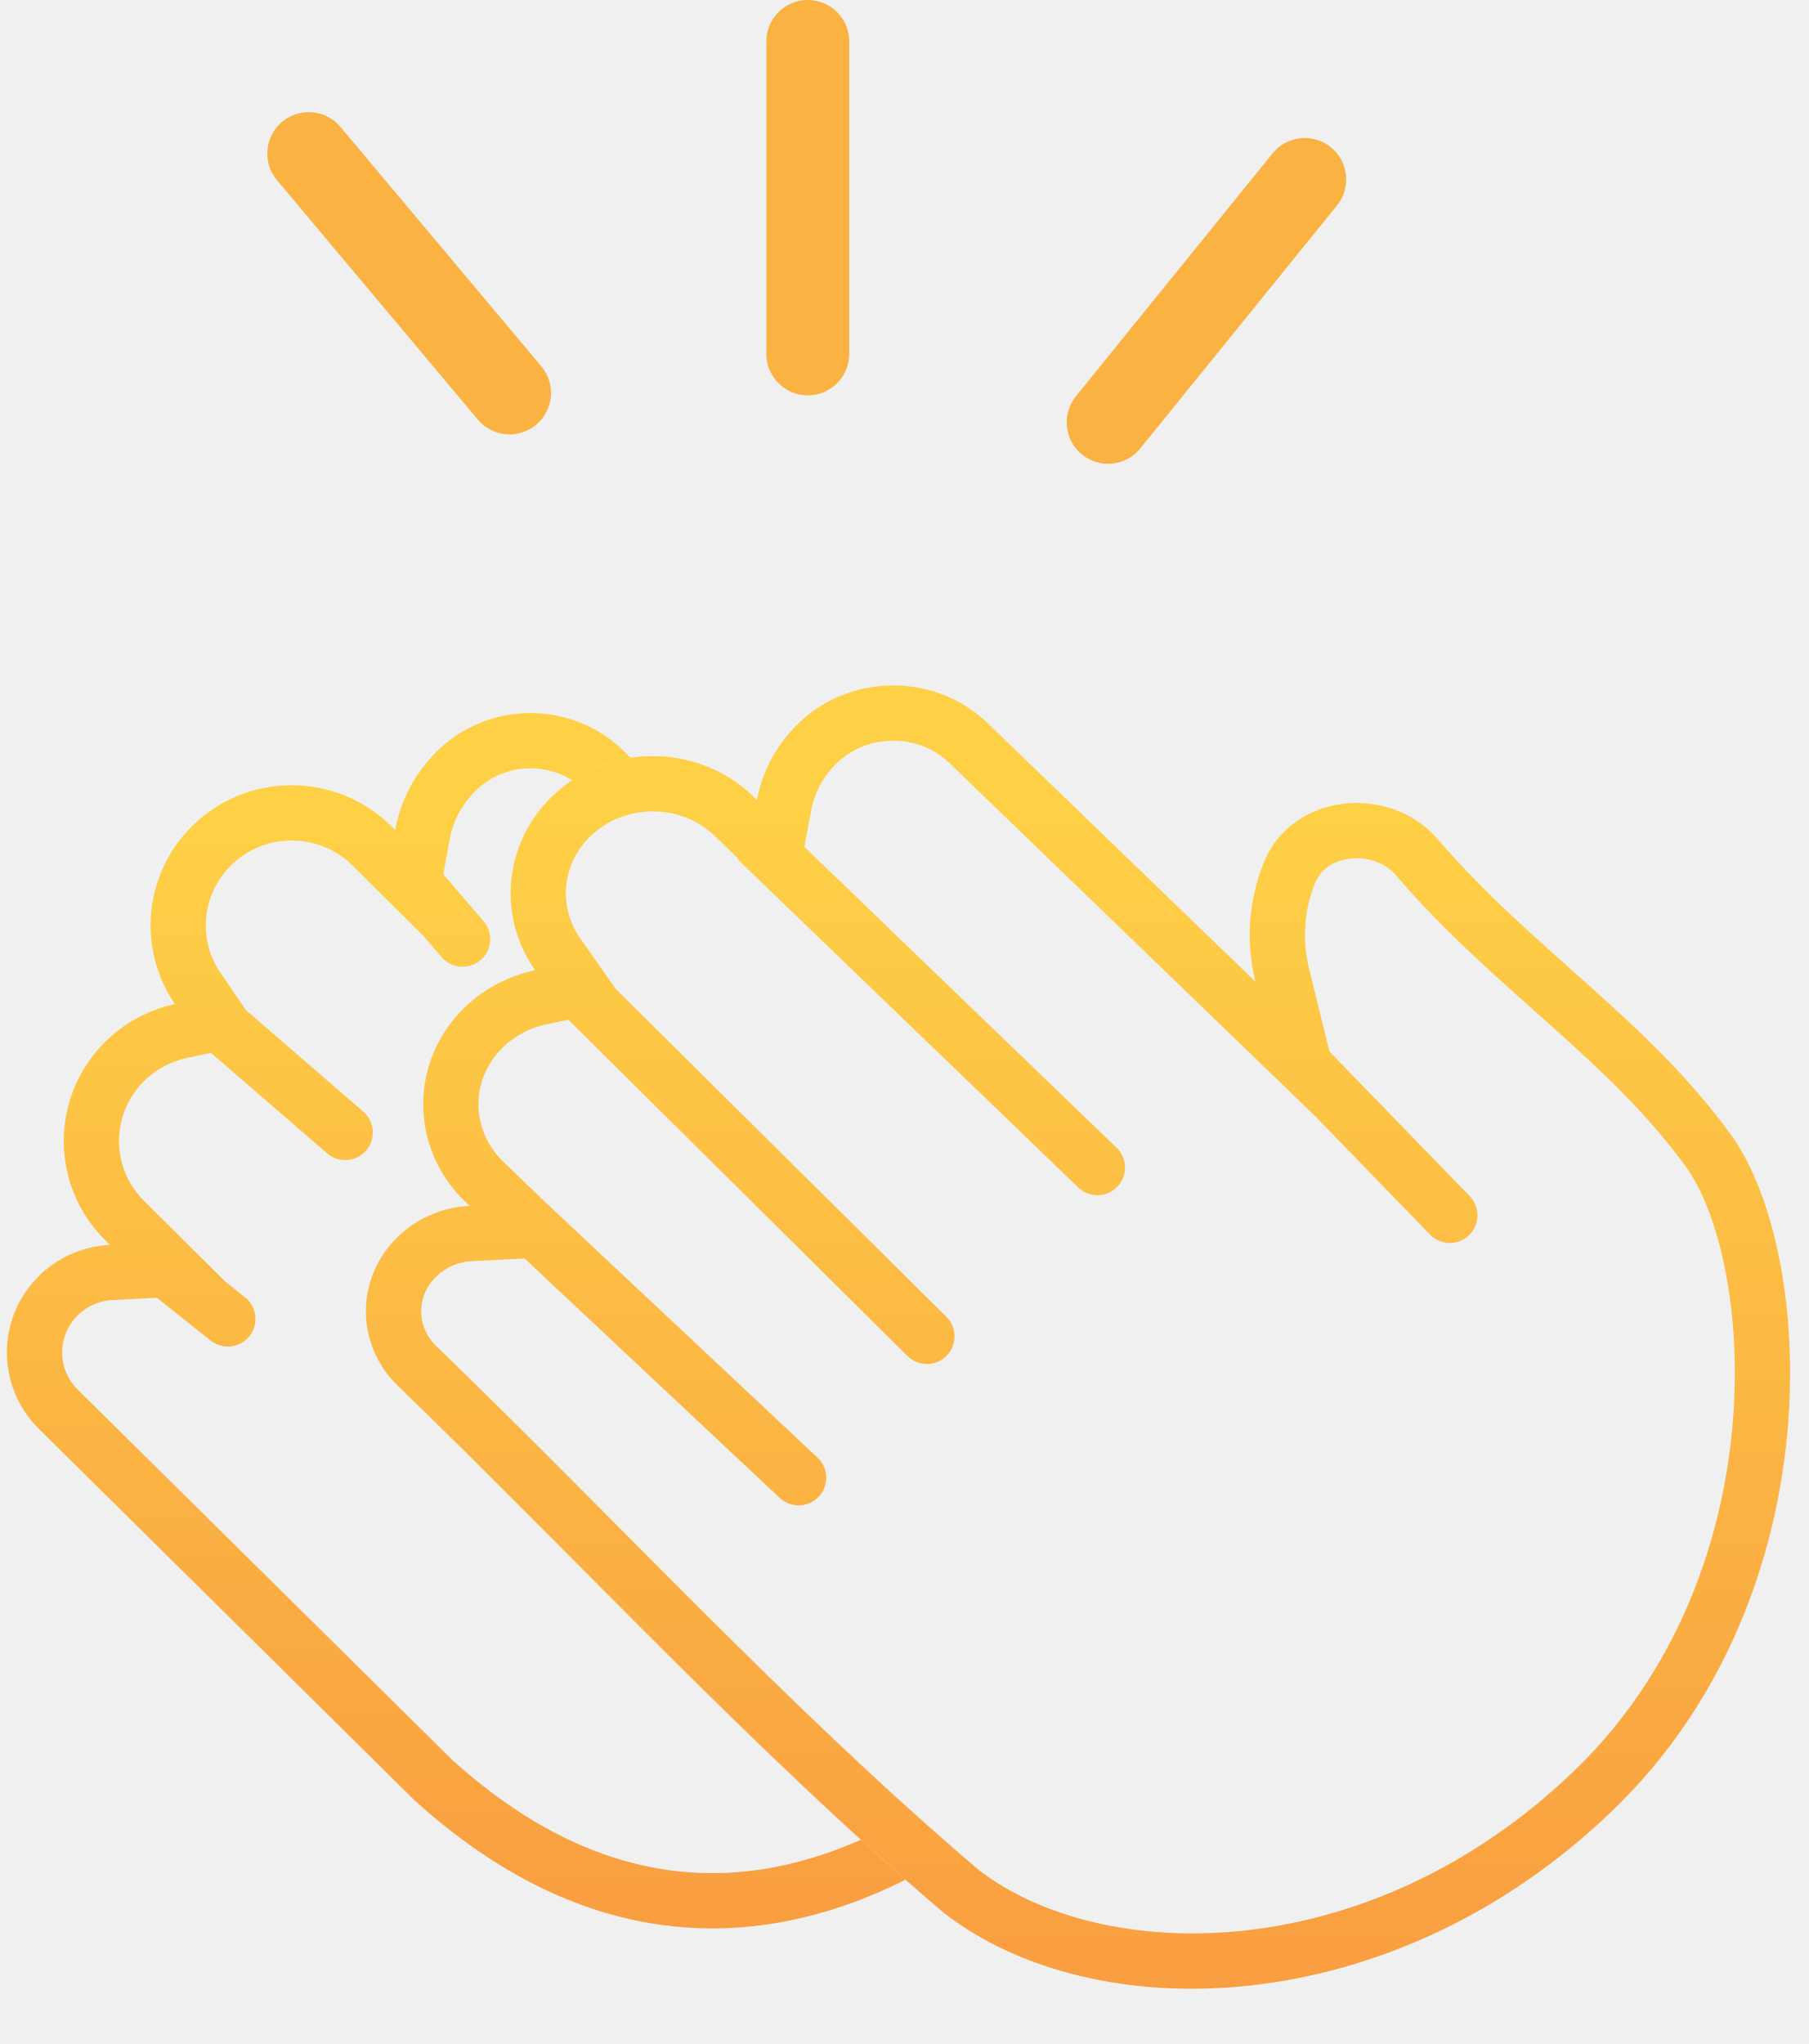
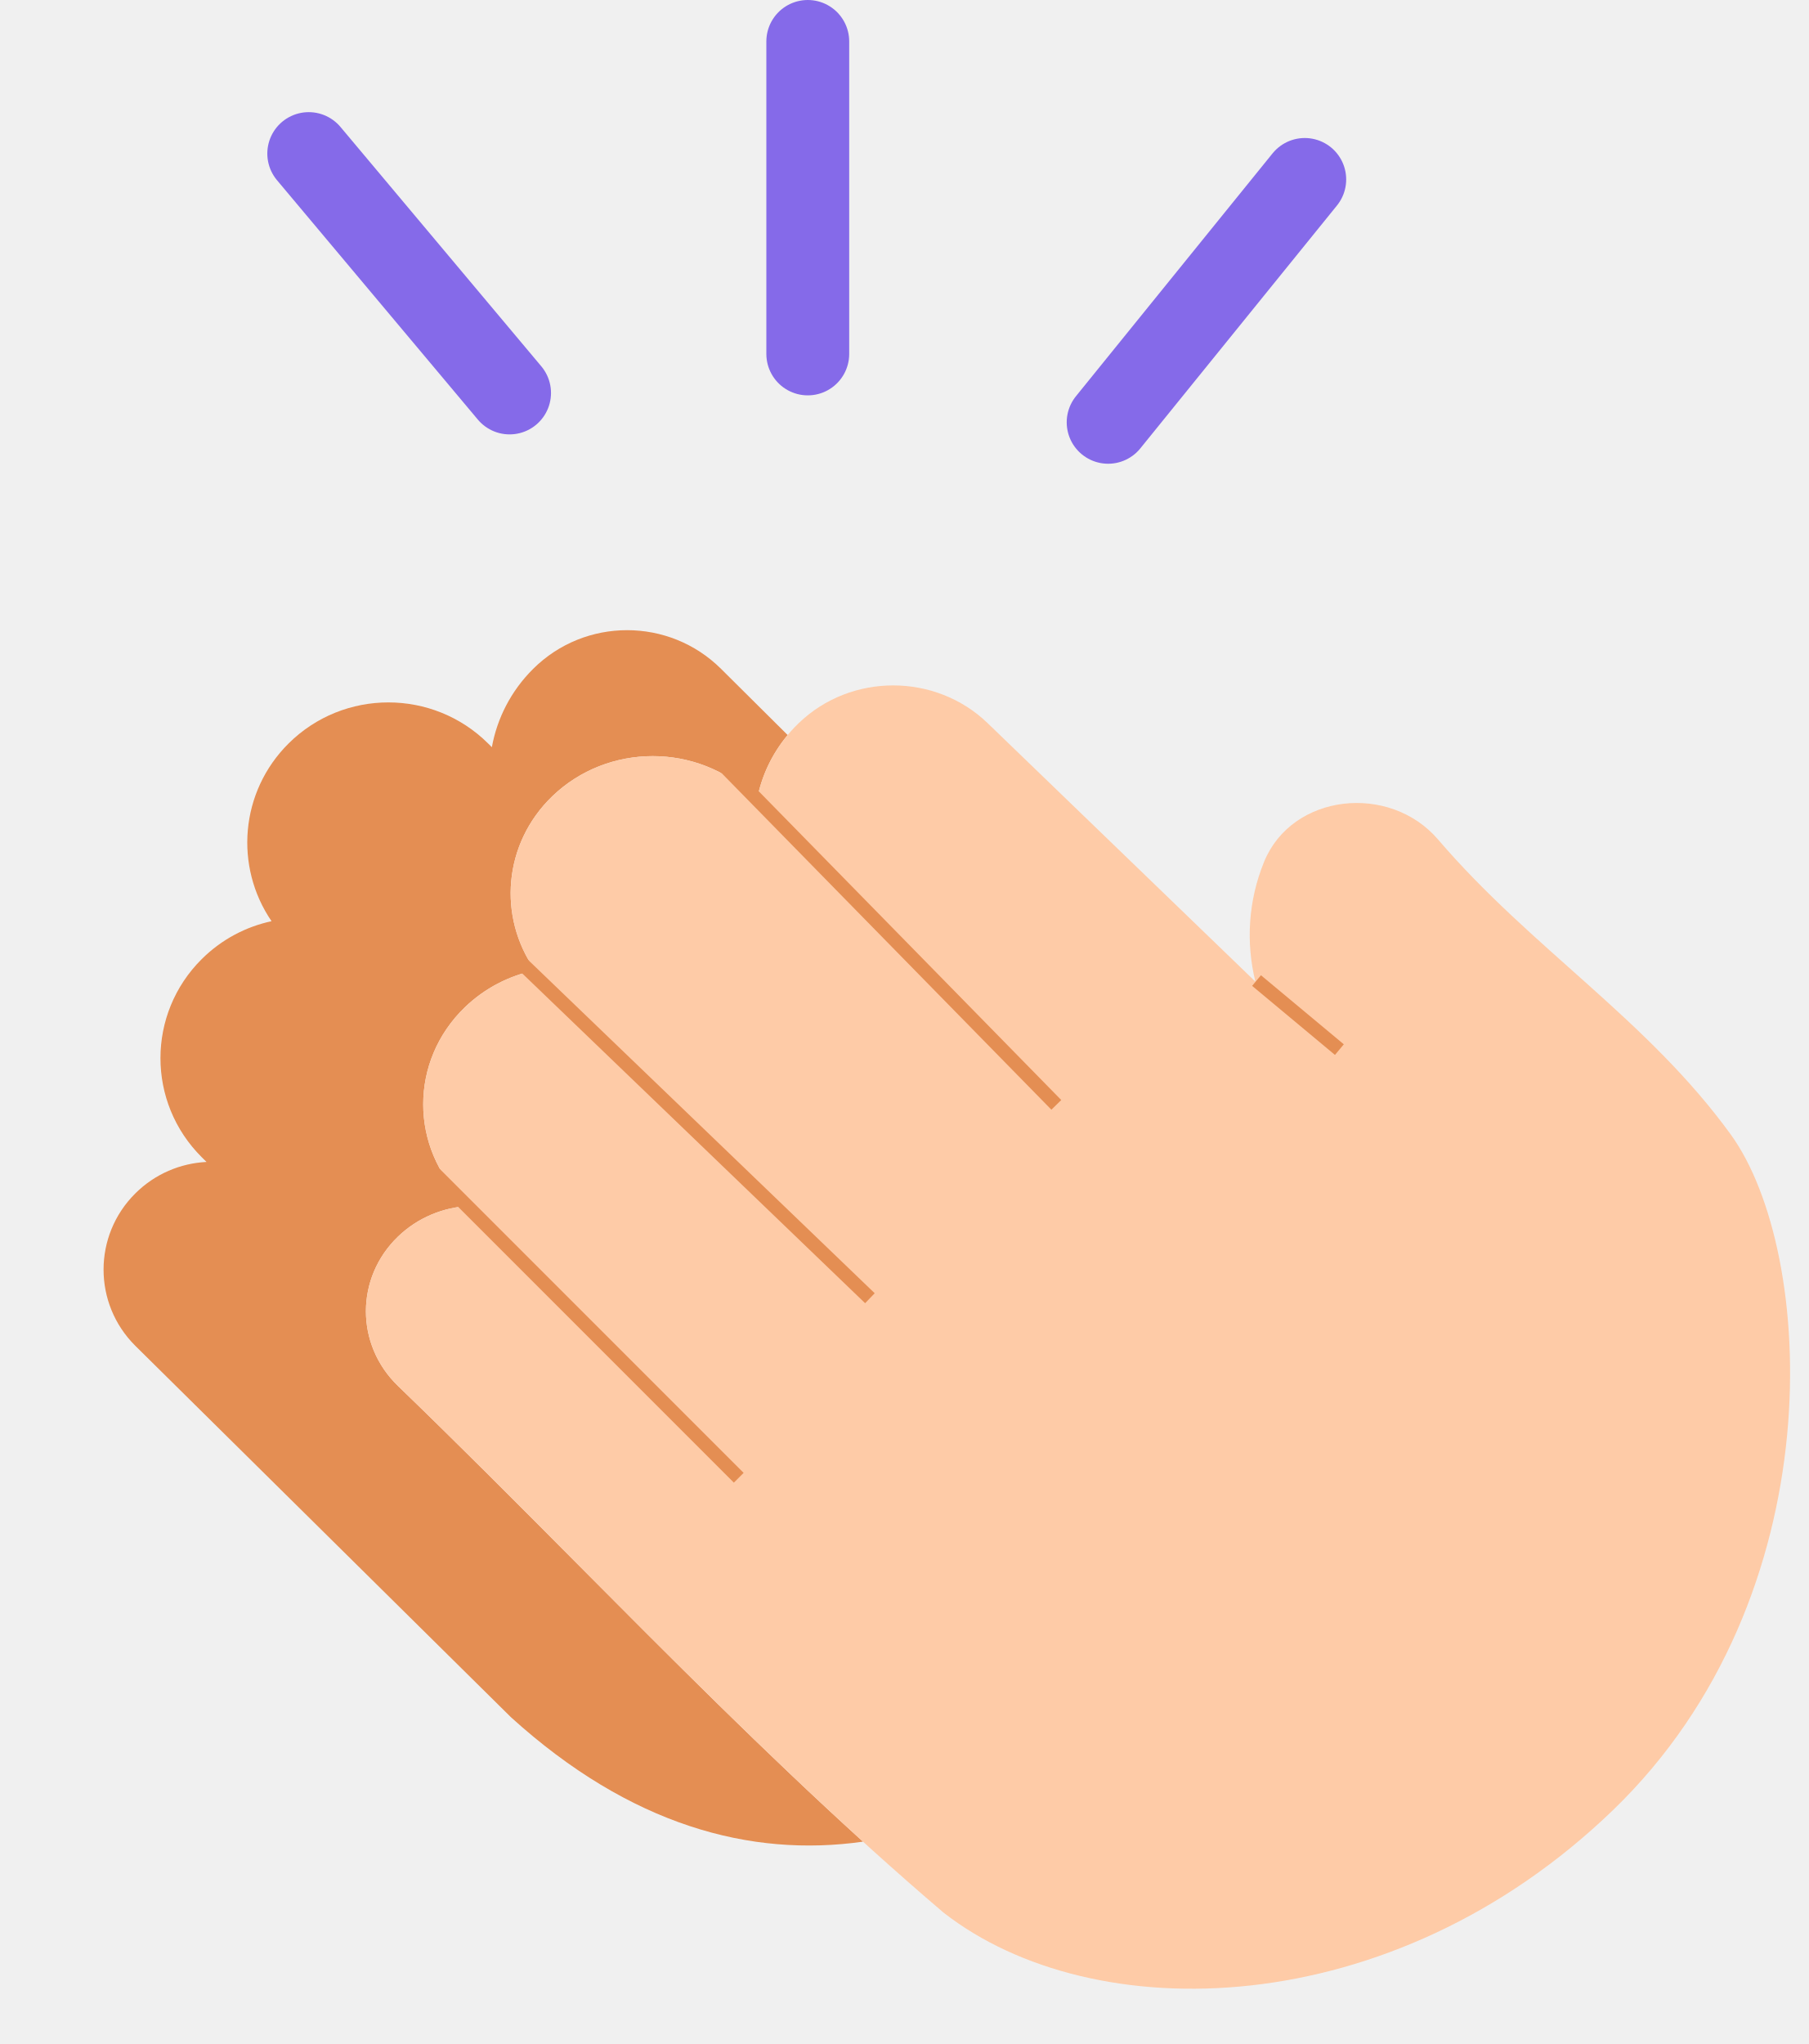
<svg xmlns="http://www.w3.org/2000/svg" width="131" height="148" viewBox="0 0 131 148" fill="none">
-   <g clip-path="url(#clip0_58_258)">
-     <path fill-rule="evenodd" clip-rule="evenodd" d="M65.581 136.105C54.816 141.502 42.332 141.517 30.007 130.343L2.802 103.448C-0.267 100.4 -0.267 95.457 2.802 92.409C3.121 92.092 3.461 91.808 3.817 91.557C4.843 90.834 6.006 90.384 7.201 90.208C7.451 90.171 7.703 90.146 7.955 90.133L7.613 89.793C6.632 88.819 5.892 87.696 5.394 86.497C3.864 82.82 4.604 78.431 7.613 75.443C8.034 75.025 8.482 74.651 8.952 74.321C10.09 73.523 11.356 72.983 12.666 72.701C11.88 71.553 11.358 70.281 11.099 68.967C10.467 65.763 11.401 62.314 13.9 59.832C16.93 56.822 21.39 56.098 25.108 57.66C26.286 58.155 27.39 58.879 28.349 59.832L28.621 60.101C28.663 59.869 28.713 59.637 28.771 59.407C29.06 58.26 29.542 57.15 30.217 56.13C30.616 55.527 31.082 54.956 31.616 54.426C35.371 50.697 41.459 50.697 45.215 54.426L45.662 54.87C44.173 55.097 42.725 55.639 41.435 56.498C39.259 55.124 36.332 55.379 34.434 57.264C33.413 58.279 32.792 59.521 32.556 60.818L32.103 63.304L35.017 66.697C35.737 67.535 35.641 68.798 34.803 69.517C33.965 70.237 32.702 70.141 31.983 69.303L30.668 67.772L25.802 62.939L25.531 62.67C23.1 60.256 19.149 60.256 16.719 62.67C14.587 64.787 14.337 68.06 15.967 70.443L17.814 73.143L26.308 80.487C27.144 81.21 27.235 82.473 26.513 83.308C25.79 84.144 24.527 84.235 23.692 83.513L15.272 76.232L13.507 76.612C12.378 76.855 11.31 77.409 10.431 78.281C8.017 80.679 8.017 84.556 10.431 86.955L7.922 89.481L10.431 86.955L10.774 87.295L16.308 92.791L17.745 93.935C18.61 94.623 18.753 95.881 18.065 96.746C17.377 97.61 16.119 97.753 15.255 97.065L11.36 93.966L8.158 94.128C7.226 94.175 6.324 94.549 5.621 95.247C4.127 96.73 4.126 99.123 5.618 100.607L5.621 100.61L32.757 127.436C40.708 134.618 48.349 136.419 55.266 135.34C57.657 134.967 60.026 134.239 62.346 133.21C63.418 134.185 64.496 135.15 65.581 136.105Z" fill="url(#paint0_linear_58_258)" />
-     <mask id="path-2-inside-1_58_258" fill="white">
-       <path d="M57.837 52.367C56.207 53.94 55.202 55.886 54.82 57.921L54.547 57.657C50.529 53.779 44.014 53.779 39.995 57.657C36.446 61.083 36.032 66.389 38.752 70.254C36.887 70.643 35.113 71.538 33.663 72.937C29.645 76.815 29.645 83.103 33.663 86.982L34.008 87.315C32.12 87.408 30.26 88.151 28.818 89.543C25.727 92.526 25.727 97.363 28.818 100.347C41.911 112.983 54.488 126.696 68.338 138.491C79.156 146.933 100.751 146.57 116.824 131.056C132.898 115.542 131.5 90.629 125.339 82.139C119.287 73.8 110.895 68.668 104.152 60.793C100.634 56.684 93.567 57.448 91.544 62.408C90.397 65.22 90.219 68.241 90.917 71.077L71.532 52.367C67.75 48.716 61.619 48.716 57.837 52.367Z" />
-     </mask>
-     <path d="M56.468 108.459C57.274 109.214 58.539 109.174 59.295 108.368C60.051 107.563 60.011 106.297 59.205 105.541L56.468 108.459ZM103.564 89.392C104.333 90.185 105.6 90.205 106.392 89.436C107.185 88.667 107.205 87.4 106.436 86.608L103.564 89.392ZM65.721 98.185C66.505 98.963 67.772 98.957 68.549 98.173C69.327 97.388 69.322 96.122 68.537 95.344L65.721 98.185ZM78.089 85.982C78.885 86.748 80.151 86.724 80.917 85.929C81.683 85.133 81.659 83.867 80.864 83.101L78.089 85.982ZM35.132 88.441L56.468 108.459L59.205 105.541L37.868 85.523L35.132 88.441ZM85.106 70.362L103.564 89.392L106.436 86.608L87.978 67.578L85.106 70.362ZM39.227 71.918L65.721 98.185L68.537 95.344L42.043 69.078L39.227 71.918ZM53.433 62.233L78.089 85.982L80.864 83.101L56.208 59.352L53.433 62.233ZM54.82 57.921L52.042 60.799L57.384 65.955L58.752 58.658L54.82 57.921ZM57.837 52.367L55.059 49.489L57.837 52.367ZM54.547 57.657L57.325 54.779L57.325 54.779L54.547 57.657ZM39.995 57.657L42.773 60.536L42.773 60.536L39.995 57.657ZM38.752 70.254L39.571 74.169L45.525 72.925L42.023 67.951L38.752 70.254ZM33.663 72.937L36.441 75.815L36.441 75.815L33.663 72.937ZM33.663 86.982L36.441 84.104L36.441 84.104L33.663 86.982ZM34.008 87.315L34.206 91.31L43.435 90.855L36.786 84.437L34.008 87.315ZM28.818 89.543L31.596 92.421L31.596 92.421L28.818 89.543ZM28.818 100.347L26.04 103.225L26.04 103.225L28.818 100.347ZM68.338 138.491L65.744 141.536L65.809 141.591L65.877 141.644L68.338 138.491ZM116.824 131.056L114.046 128.178L114.046 128.178L116.824 131.056ZM125.339 82.139L128.576 79.79L128.576 79.79L125.339 82.139ZM104.152 60.793L101.114 63.394L101.114 63.394L104.152 60.793ZM91.544 62.408L95.248 63.918L95.248 63.918L91.544 62.408ZM90.917 71.077L88.139 73.955L98.112 83.581L94.801 70.121L90.917 71.077ZM71.532 52.367L74.31 49.489L71.532 52.367ZM58.752 58.658C58.982 57.428 59.591 56.233 60.614 55.245L55.059 49.489C52.823 51.646 51.421 54.345 50.889 57.184L58.752 58.658ZM51.769 60.535L52.042 60.799L57.598 55.043L57.325 54.779L51.769 60.535ZM42.773 60.536C45.242 58.153 49.301 58.153 51.769 60.536L57.325 54.779C51.757 49.405 42.786 49.405 37.218 54.779L42.773 60.536ZM42.023 67.951C40.427 65.684 40.656 62.58 42.773 60.536L37.218 54.779C32.237 59.587 31.636 67.094 35.481 72.556L42.023 67.951ZM36.441 75.815C37.323 74.963 38.409 74.412 39.571 74.169L37.934 66.338C35.366 66.875 32.903 68.112 30.886 70.059L36.441 75.815ZM36.441 84.104C34.052 81.798 34.052 78.121 36.441 75.815L30.886 70.059C25.238 75.51 25.238 84.409 30.886 89.86L36.441 84.104ZM36.786 84.437L36.441 84.104L30.885 89.86L31.23 90.193L36.786 84.437ZM31.596 92.421C32.302 91.74 33.228 91.359 34.206 91.31L33.811 83.32C31.013 83.458 28.219 84.562 26.04 86.665L31.596 92.421ZM31.596 97.469C30.135 96.058 30.135 93.831 31.596 92.421L26.04 86.665C21.32 91.221 21.32 98.669 26.04 103.225L31.596 97.469ZM114.046 128.178C99.101 142.603 79.732 142.309 70.798 135.337L65.877 141.644C78.58 151.557 102.401 150.536 119.602 133.934L114.046 128.178ZM122.102 84.489C124.395 87.649 126.276 94.885 125.438 103.58C124.618 112.083 121.252 121.223 114.046 128.178L119.602 133.934C128.47 125.375 132.442 114.302 133.401 104.347C134.342 94.584 132.444 85.119 128.576 79.79L122.102 84.489ZM95.248 63.918C95.623 62.998 96.503 62.323 97.767 62.17C99.053 62.015 100.321 62.469 101.114 63.394L107.191 58.191C104.465 55.008 100.44 53.789 96.807 54.228C93.153 54.67 89.487 56.858 87.84 60.898L95.248 63.918ZM94.801 70.121C94.3 68.083 94.429 65.927 95.248 63.918L87.84 60.898C86.365 64.514 86.139 68.4 87.033 72.032L94.801 70.121ZM68.754 55.245L88.139 73.955L93.695 68.198L74.31 49.489L68.754 55.245ZM60.614 55.245C62.847 53.09 66.522 53.09 68.754 55.245L74.31 49.489C68.978 44.342 60.391 44.342 55.059 49.489L60.614 55.245ZM101.114 63.394C104.7 67.583 108.729 71.043 112.337 74.272C116.021 77.57 119.348 80.694 122.102 84.489L128.576 79.79C125.278 75.245 121.383 71.633 117.673 68.312C113.886 64.922 110.347 61.878 107.191 58.191L101.114 63.394ZM70.931 135.445C57.193 123.745 44.941 110.349 31.596 97.469L26.04 103.225C38.88 115.618 51.784 129.646 65.744 141.536L70.931 135.445Z" fill="url(#paint1_linear_58_258)" mask="url(#path-2-inside-1_58_258)" />
-   </g>
-   <path d="M22.359 11.12L36.904 28.453" stroke="#FAB342" stroke-width="6" stroke-linecap="round" />
-   <path d="M94.492 12.993L80.252 30.578" stroke="#FAB342" stroke-width="6" stroke-linecap="round" />
-   <path d="M58.5 25.627V3" stroke="#FAB342" stroke-width="6" stroke-linecap="round" />
-   <defs>
-     <linearGradient id="paint0_linear_58_258" x1="0.5" y1="60.429" x2="0.5" y2="179.229" gradientUnits="userSpaceOnUse">
-       <stop stop-color="#FED046" />
-       <stop offset="1" stop-color="#F6843E" />
-     </linearGradient>
-     <linearGradient id="paint1_linear_58_258" x1="26.5" y1="59.066" x2="26.5" y2="186.464" gradientUnits="userSpaceOnUse">
-       <stop stop-color="#FED046" />
-       <stop offset="1" stop-color="#F6843E" />
-     </linearGradient>
-     <clipPath id="clip0_58_258">
-       <rect width="130" height="130" fill="white" transform="translate(0.5 17.6289)" />
-     </clipPath>
-   </defs>
+   <path fill-rule="evenodd" clip-rule="evenodd" d="M35.621 54.101C35.999 52.022 36.998 50.033 38.616 48.426C42.371 44.697 48.459 44.697 52.215 48.426L57.042 53.221C55.876 54.62 55.135 56.241 54.82 57.921L54.547 57.657C50.529 53.779 44.014 53.779 39.995 57.657C36.446 61.083 36.032 66.389 38.752 70.254C36.887 70.643 35.113 71.538 33.663 72.937C29.645 76.815 29.645 83.103 33.663 86.982L34.008 87.315C32.12 87.408 30.26 88.151 28.818 89.543C25.727 92.526 25.727 97.363 28.818 100.347C33.173 104.55 37.472 108.873 41.779 113.204C48.577 120.042 55.398 126.901 62.499 133.349C54.354 134.508 45.642 132.171 37.007 124.343L9.802 97.448C6.733 94.4 6.733 89.457 9.802 86.409C11.234 84.987 13.081 84.228 14.956 84.133L14.613 83.793C10.623 79.83 10.623 73.405 14.613 69.443C16.052 68.013 17.814 67.099 19.666 66.701C16.965 62.753 17.376 57.332 20.9 53.832C24.89 49.869 31.359 49.869 35.349 53.832L35.621 54.101Z" fill="#E48E53" />
+   <path d="M57.837 52.367C56.207 53.94 55.202 55.886 54.82 57.921L54.547 57.657C50.529 53.779 44.014 53.779 39.995 57.657C36.446 61.083 36.032 66.389 38.752 70.254C36.887 70.643 35.113 71.538 33.663 72.937C29.645 76.815 29.645 83.103 33.663 86.982L34.008 87.315C32.12 87.408 30.26 88.151 28.818 89.543C25.727 92.526 25.727 97.363 28.818 100.347C41.911 112.983 54.488 126.696 68.338 138.491C79.156 146.933 100.751 146.57 116.824 131.056C132.898 115.542 131.5 90.629 125.339 82.139C119.287 73.8 110.895 68.668 104.152 60.793C100.634 56.684 93.567 57.448 91.544 62.408C90.397 65.22 90.219 68.241 90.917 71.077L71.532 52.367C67.75 48.716 61.619 48.716 57.837 52.367Z" fill="#FECBA7" />
+   <path d="M31.5 85L53.5 107" stroke="#E48E53" />
+   <path d="M37 69L63 94" stroke="#E48E53" />
+   <path d="M52 55L76.5 80" stroke="#E48E53" />
+   <path d="M91 71L97 76" stroke="#E48E53" />
+   <path d="M22.359 11.12L36.904 28.453" stroke="#856AE9" stroke-width="6" stroke-linecap="round" />
+   <path d="M94.492 12.993L80.252 30.578" stroke="#856AE9" stroke-width="6" stroke-linecap="round" />
+   <path d="M58.5 25.627V3" stroke="#856AE9" stroke-width="6" stroke-linecap="round" />
</svg>
